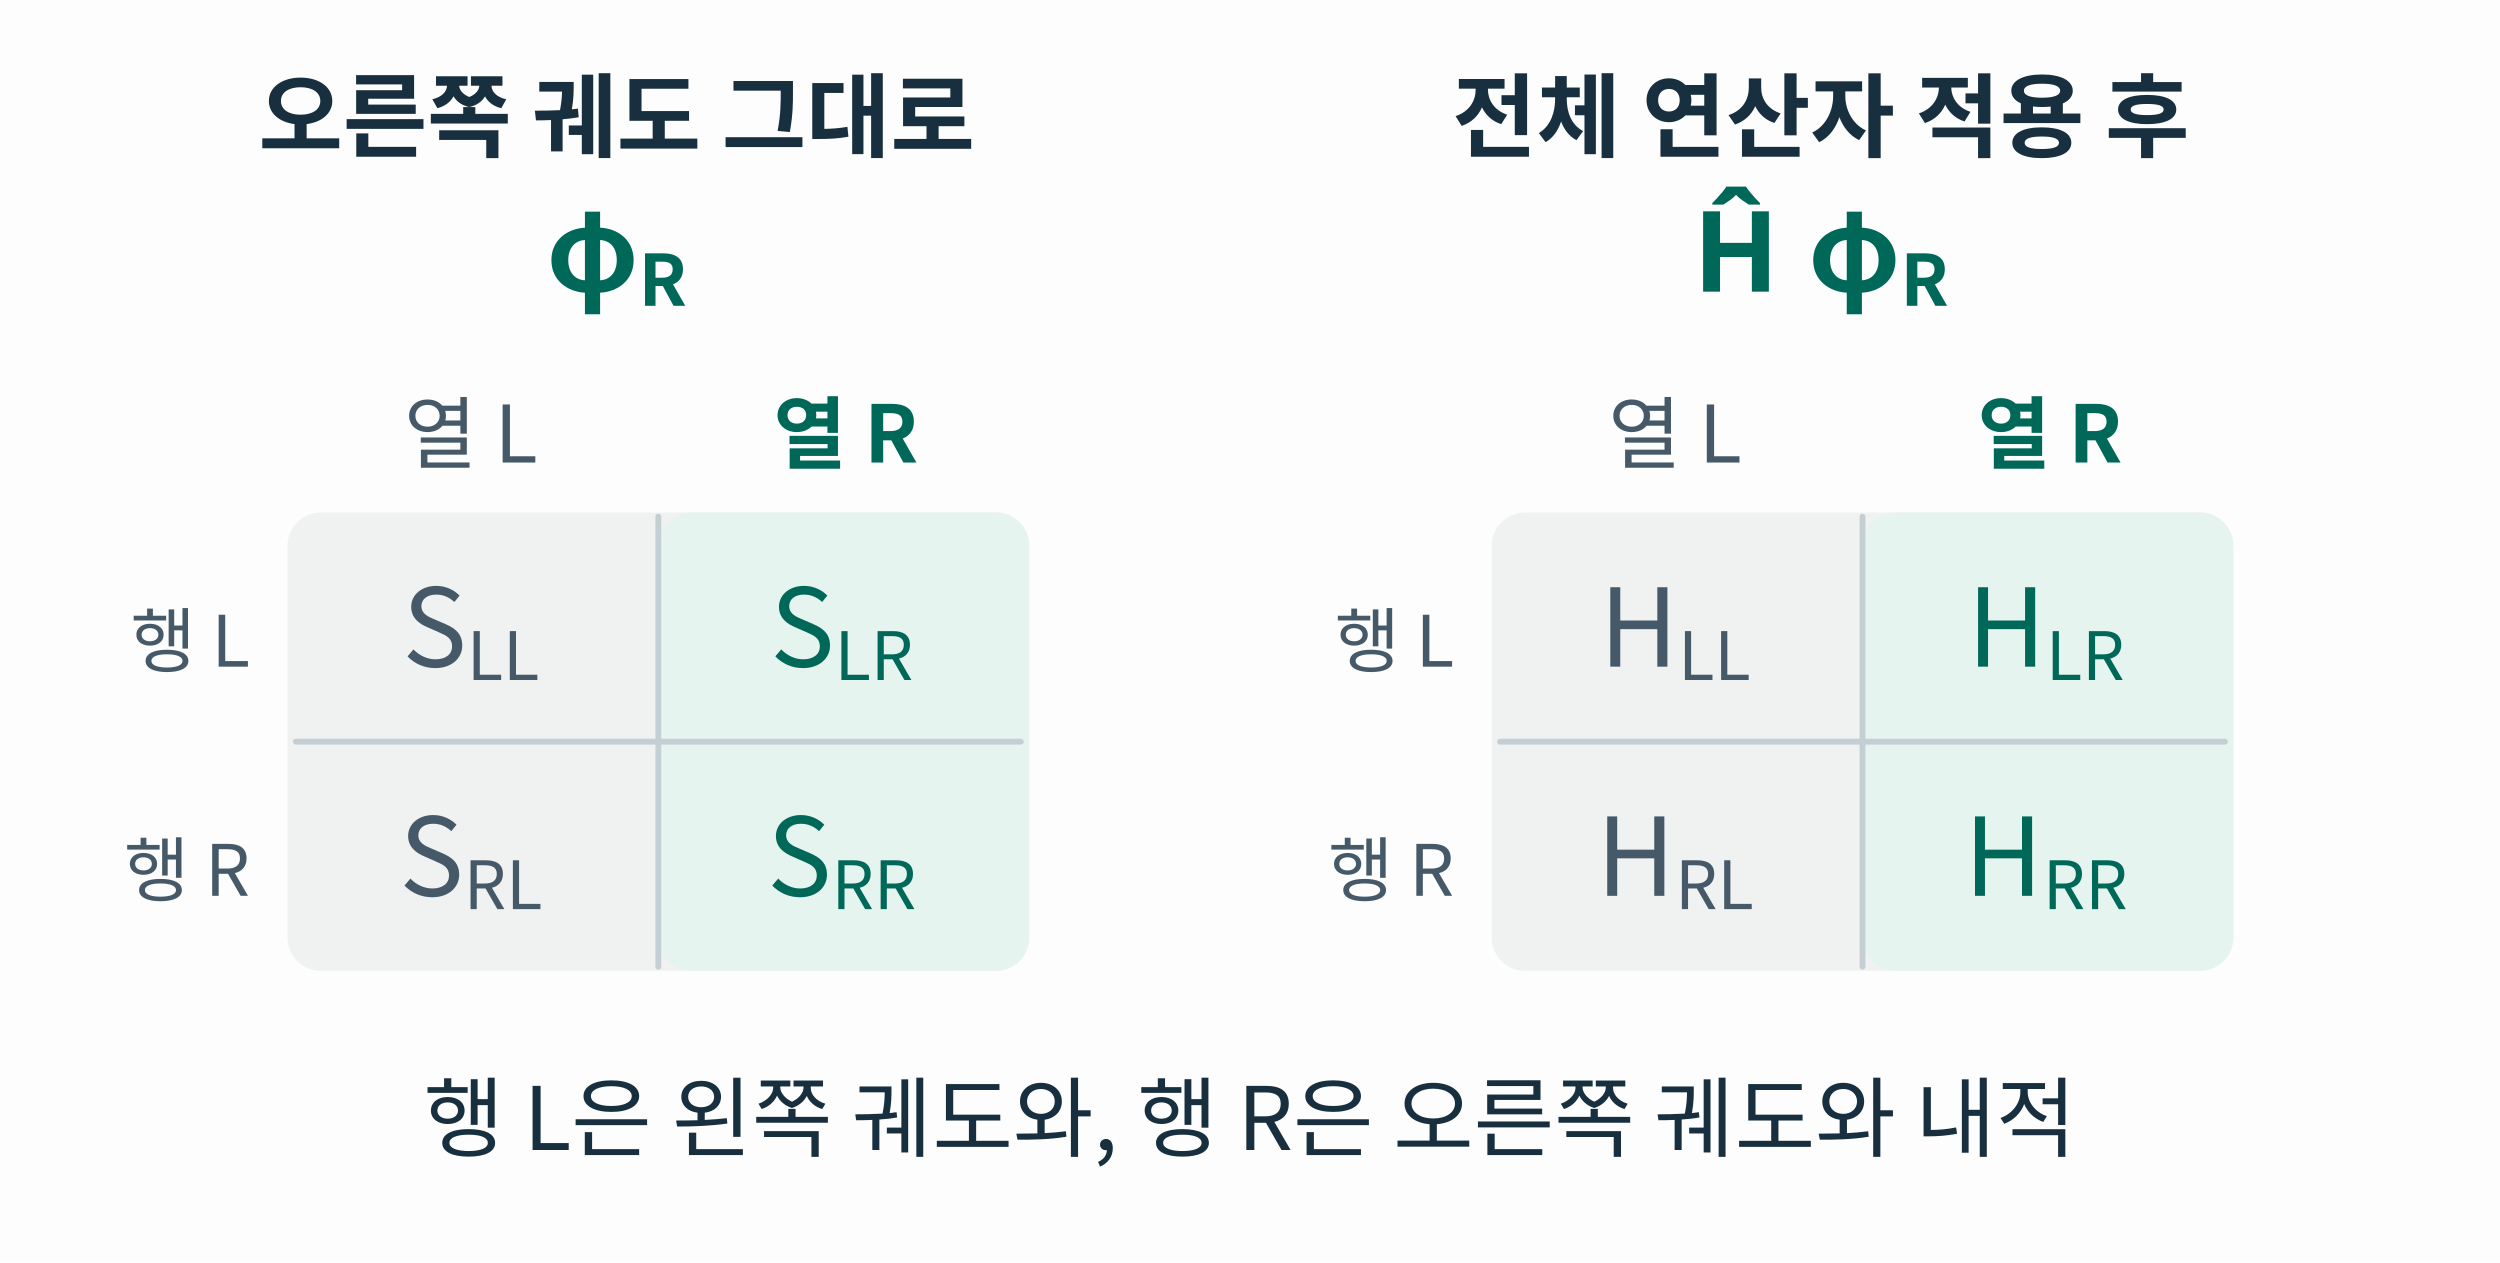
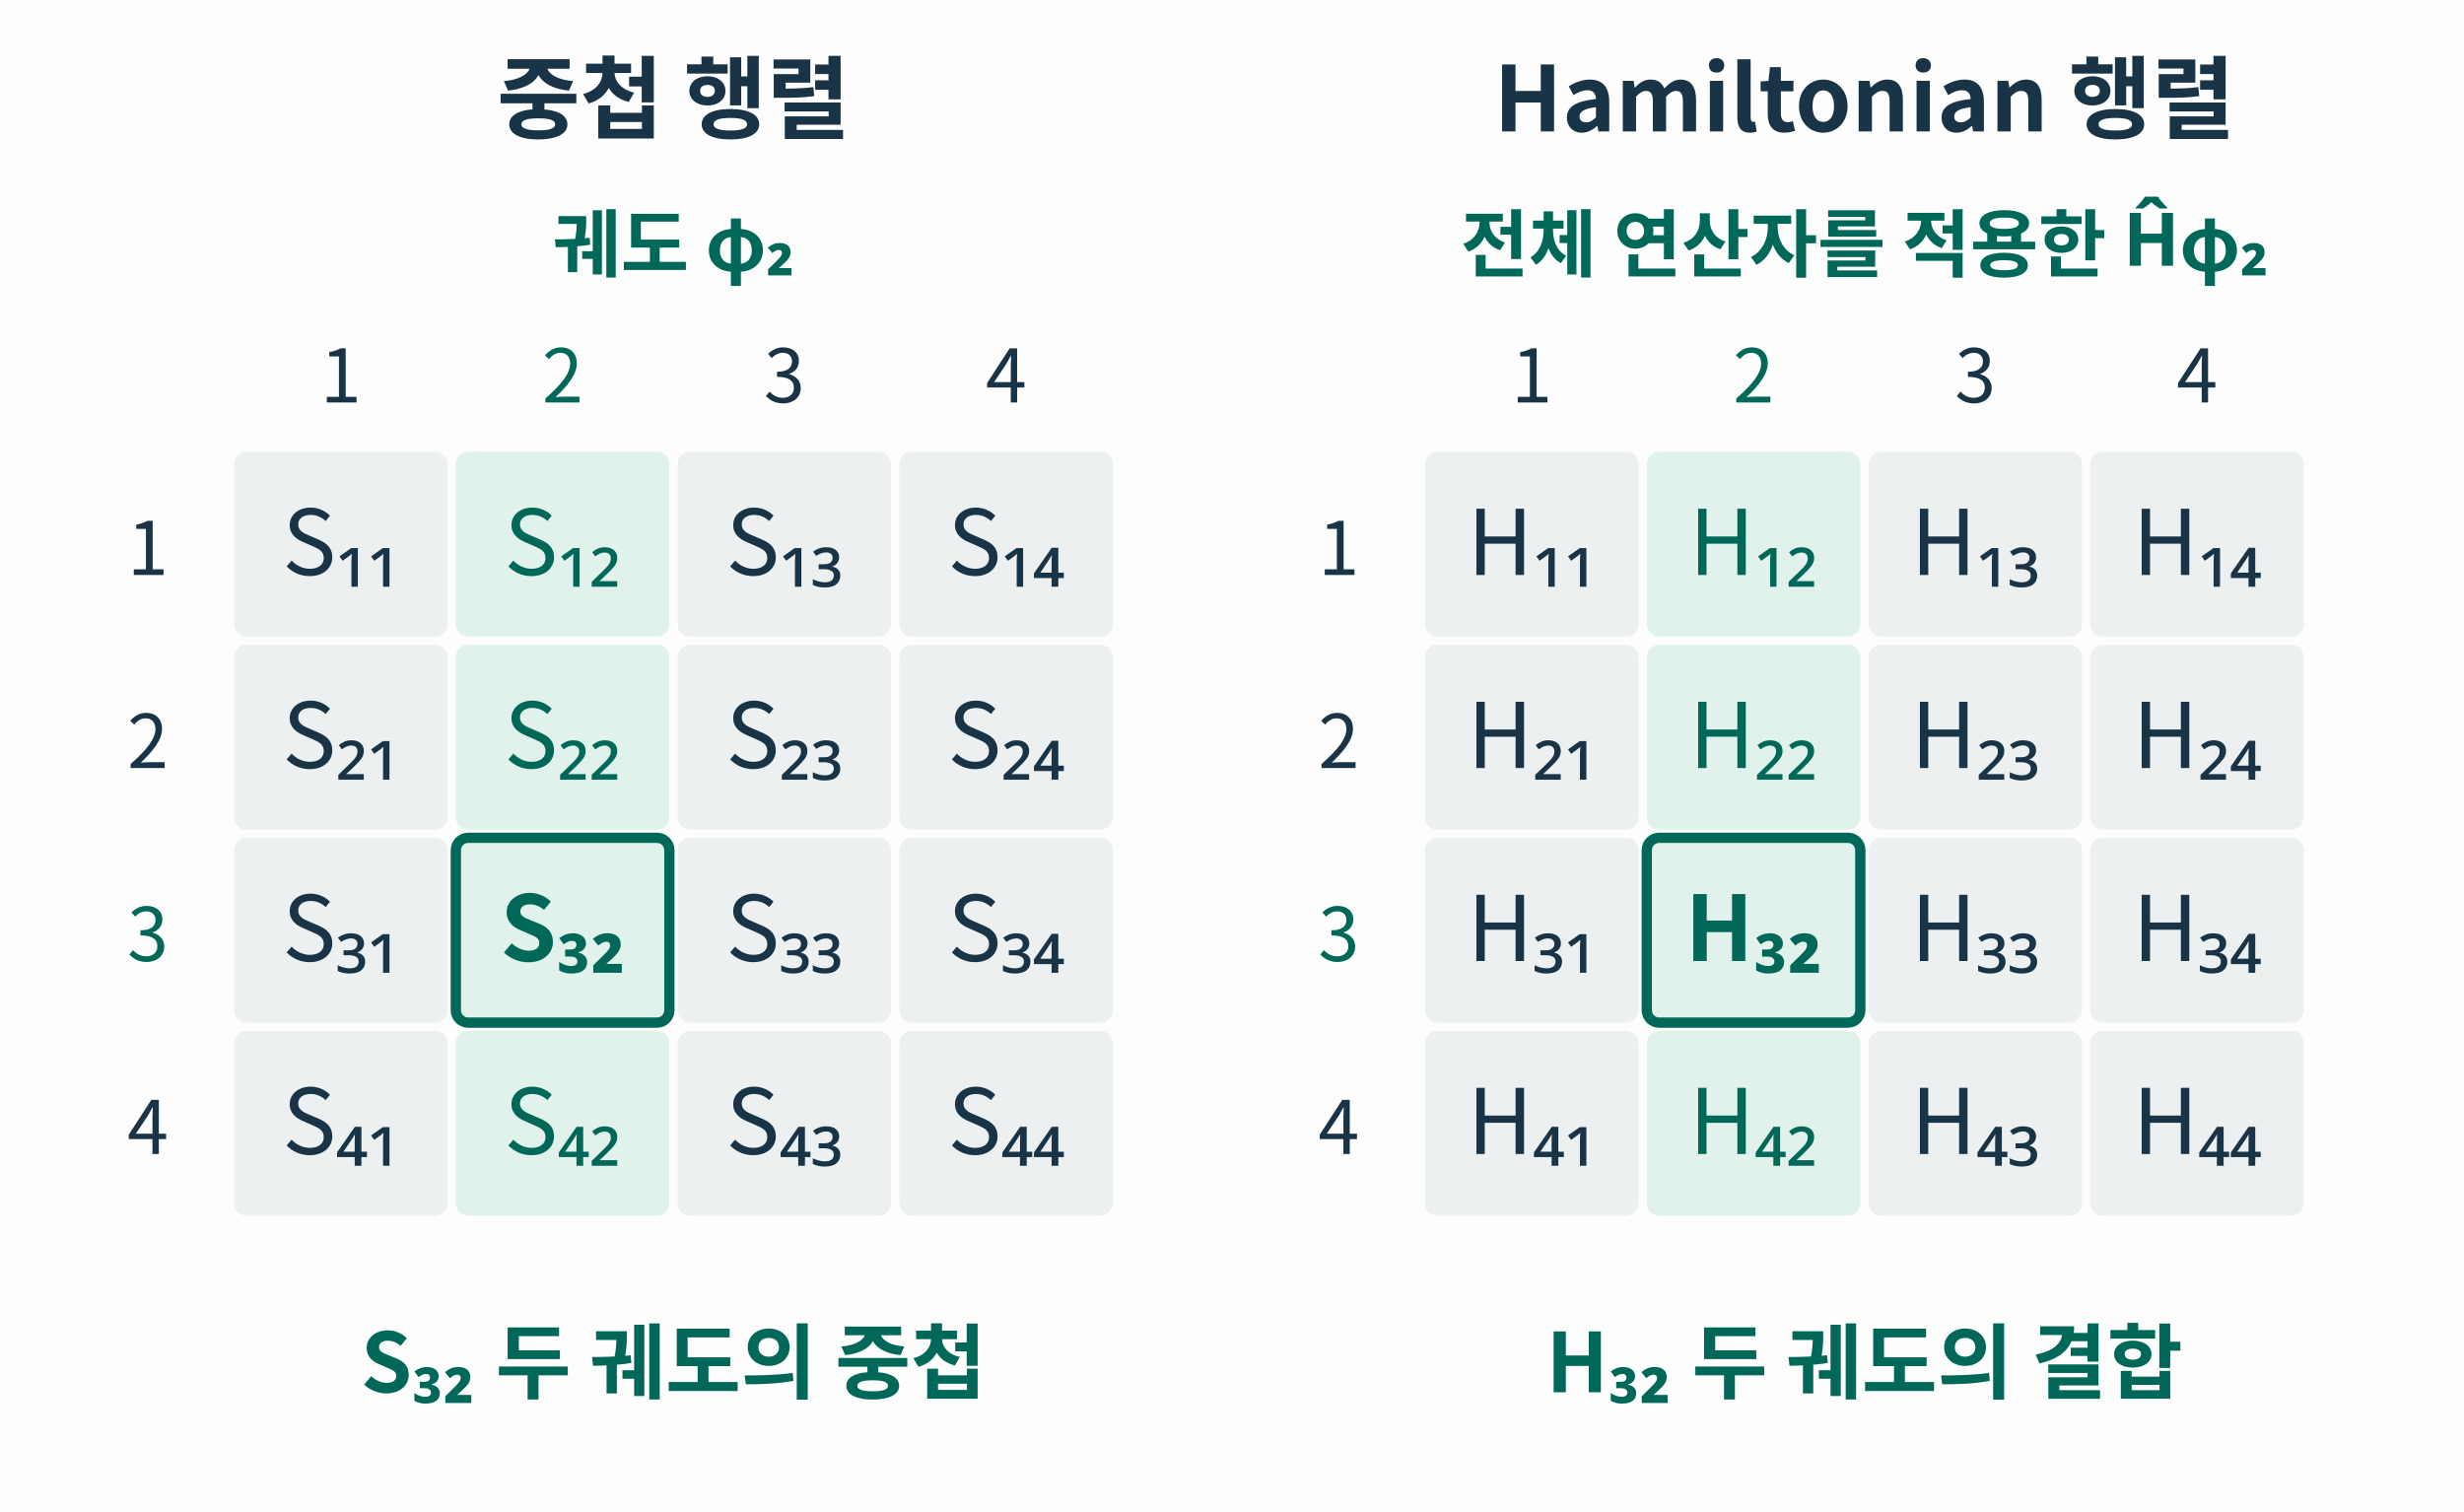
- <svg xmlns="http://www.w3.org/2000/svg" width="600" height="303" viewBox="0 0 600 303" role="img" aria-labelledby="title desc">
-   <rect width="600" height="303" fill="#fcfdfc" />
+ <svg xmlns="http://www.w3.org/2000/svg" aria-labelledby="title desc" width="600" height="368" viewBox="0 0 600 368" role="img">
+   <rect width="600" height="368" fill="#fcfdfc" />
  <g font-family="Noto Sans CJK KR, Malgun Gothic, sans-serif">
-     <text x="148" y="36" fill="#172f3f" text-anchor="middle" font-size="22" font-weight="700">오른쪽 궤도 그대로</text>
-     <text x="148" y="70" fill="#006858" text-anchor="middle" font-size="27" font-weight="600">φ<tspan baseline-shift="sub" font-size="17">R</tspan>
-     </text>
-     <text x="113" y="111" fill="#465968" text-anchor="middle" font-size="19" font-weight="500">열 L</text>
-     <text x="203" y="111" fill="#006858" text-anchor="middle" font-size="19" font-weight="700">열 R</text>
-     <rect x="69" y="123" width="178" height="110" rx="8" fill="#f0f2f2" />
-     <rect x="158" y="123" width="89" height="110" rx="8" fill="#e6f4ef" />
-     <path d="M158 124 V232 M71 178 H245" fill="none" stroke="#c4cfd3" stroke-width="1.4" stroke-linejoin="round" stroke-linecap="round" />
-     <text x="60" y="160" fill="#465968" text-anchor="end" font-size="17" font-weight="500">행 L</text>
-     <text x="113" y="160" fill="#465968" text-anchor="middle" font-size="26" font-weight="500">S<tspan font-size="16" baseline-shift="sub">LL</tspan>
-     </text>
-     <text x="202" y="160" fill="#006858" text-anchor="middle" font-size="26" font-weight="500">S<tspan font-size="16" baseline-shift="sub">LR</tspan>
-     </text>
-     <text x="60" y="215" fill="#465968" text-anchor="end" font-size="17" font-weight="500">행 R</text>
-     <text x="113" y="215" fill="#465968" text-anchor="middle" font-size="26" font-weight="500">S<tspan font-size="16" baseline-shift="sub">RL</tspan>
-     </text>
-     <text x="202" y="215" fill="#006858" text-anchor="middle" font-size="26" font-weight="500">S<tspan font-size="16" baseline-shift="sub">RR</tspan>
-     </text>
-     <text x="437" y="36" fill="#172f3f" text-anchor="middle" font-size="22" font-weight="700">전체 연산자 적용 후</text>
-     <text x="437" y="70" fill="#006858" text-anchor="middle" font-size="27" font-weight="600">Ĥ φ<tspan baseline-shift="sub" font-size="17">R</tspan>
-     </text>
-     <text x="402" y="111" fill="#465968" text-anchor="middle" font-size="19" font-weight="500">열 L</text>
-     <text x="492" y="111" fill="#006858" text-anchor="middle" font-size="19" font-weight="700">열 R</text>
-     <rect x="358" y="123" width="178" height="110" rx="8" fill="#f0f2f2" />
-     <rect x="447" y="123" width="89" height="110" rx="8" fill="#e6f4ef" />
-     <path d="M447 124 V232 M360 178 H534" fill="none" stroke="#c4cfd3" stroke-width="1.4" stroke-linejoin="round" stroke-linecap="round" />
-     <text x="349" y="160" fill="#465968" text-anchor="end" font-size="17" font-weight="500">행 L</text>
-     <text x="402" y="160" fill="#465968" text-anchor="middle" font-size="26" font-weight="500">H<tspan font-size="16" baseline-shift="sub">LL</tspan>
-     </text>
-     <text x="491" y="160" fill="#006858" text-anchor="middle" font-size="26" font-weight="500">H<tspan font-size="16" baseline-shift="sub">LR</tspan>
-     </text>
-     <text x="349" y="215" fill="#465968" text-anchor="end" font-size="17" font-weight="500">행 R</text>
-     <text x="402" y="215" fill="#465968" text-anchor="middle" font-size="26" font-weight="500">H<tspan font-size="16" baseline-shift="sub">RL</tspan>
-     </text>
-     <text x="491" y="215" fill="#006858" text-anchor="middle" font-size="26" font-weight="500">H<tspan font-size="16" baseline-shift="sub">RR</tspan>
-     </text>
-     <text x="300" y="276" fill="#172f3f" text-anchor="middle" font-size="21" font-weight="500">행 L은 왼쪽 궤도와, 행 R은 오른쪽 궤도와 내적</text>
+     <text x="164" y="32" text-anchor="middle" font-size="22" fill="#193446" font-weight="700">중첩 행렬</text>
+     <text x="164" y="66" text-anchor="middle" font-size="18" fill="#006858" font-weight="600">궤도 φ₂</text>
+     <text x="83" y="98" text-anchor="middle" font-size="18" fill="#193446" font-weight="500">1</text>
+     <text x="137" y="98" text-anchor="middle" font-size="18" fill="#006858" font-weight="500">2</text>
+     <text x="191" y="98" text-anchor="middle" font-size="18" fill="#193446" font-weight="500">3</text>
+     <text x="245" y="98" text-anchor="middle" font-size="18" fill="#193446" font-weight="500">4</text>
+     <text x="36" y="140" text-anchor="middle" font-size="18" fill="#193446" font-weight="500">1</text>
+     <rect x="57" y="110" width="52" height="45" rx="3" fill="#edf0f0" stroke="none" stroke-width="2.5" />
+     <text x="83" y="140" text-anchor="middle" font-size="22" fill="#193446" font-weight="500">S₁₁</text>
+     <rect x="111" y="110" width="52" height="45" rx="3" fill="#e0f2eb" stroke="none" stroke-width="2.5" />
+     <text x="137" y="140" text-anchor="middle" font-size="22" fill="#006858" font-weight="500">S₁₂</text>
+     <rect x="165" y="110" width="52" height="45" rx="3" fill="#edf0f0" stroke="none" stroke-width="2.5" />
+     <text x="191" y="140" text-anchor="middle" font-size="22" fill="#193446" font-weight="500">S₁₃</text>
+     <rect x="219" y="110" width="52" height="45" rx="3" fill="#edf0f0" stroke="none" stroke-width="2.5" />
+     <text x="245" y="140" text-anchor="middle" font-size="22" fill="#193446" font-weight="500">S₁₄</text>
+     <text x="36" y="187" text-anchor="middle" font-size="18" fill="#193446" font-weight="500">2</text>
+     <rect x="57" y="157" width="52" height="45" rx="3" fill="#edf0f0" stroke="none" stroke-width="2.5" />
+     <text x="83" y="187" text-anchor="middle" font-size="22" fill="#193446" font-weight="500">S₂₁</text>
+     <rect x="111" y="157" width="52" height="45" rx="3" fill="#e0f2eb" stroke="none" stroke-width="2.5" />
+     <text x="137" y="187" text-anchor="middle" font-size="22" fill="#006858" font-weight="500">S₂₂</text>
+     <rect x="165" y="157" width="52" height="45" rx="3" fill="#edf0f0" stroke="none" stroke-width="2.5" />
+     <text x="191" y="187" text-anchor="middle" font-size="22" fill="#193446" font-weight="500">S₂₃</text>
+     <rect x="219" y="157" width="52" height="45" rx="3" fill="#edf0f0" stroke="none" stroke-width="2.5" />
+     <text x="245" y="187" text-anchor="middle" font-size="22" fill="#193446" font-weight="500">S₂₄</text>
+     <text x="36" y="234" text-anchor="middle" font-size="18" fill="#006858" font-weight="500">3</text>
+     <rect x="57" y="204" width="52" height="45" rx="3" fill="#edf0f0" stroke="none" stroke-width="2.5" />
+     <text x="83" y="234" text-anchor="middle" font-size="22" fill="#193446" font-weight="500">S₃₁</text>
+     <rect x="111" y="204" width="52" height="45" rx="3" fill="#e0f2eb" stroke="#006858" stroke-width="2.5" />
+     <text x="137" y="234" text-anchor="middle" font-size="22" fill="#006858" font-weight="700">S₃₂</text>
+     <rect x="165" y="204" width="52" height="45" rx="3" fill="#edf0f0" stroke="none" stroke-width="2.5" />
+     <text x="191" y="234" text-anchor="middle" font-size="22" fill="#193446" font-weight="500">S₃₃</text>
+     <rect x="219" y="204" width="52" height="45" rx="3" fill="#edf0f0" stroke="none" stroke-width="2.5" />
+     <text x="245" y="234" text-anchor="middle" font-size="22" fill="#193446" font-weight="500">S₃₄</text>
+     <text x="36" y="281" text-anchor="middle" font-size="18" fill="#193446" font-weight="500">4</text>
+     <rect x="57" y="251" width="52" height="45" rx="3" fill="#edf0f0" stroke="none" stroke-width="2.5" />
+     <text x="83" y="281" text-anchor="middle" font-size="22" fill="#193446" font-weight="500">S₄₁</text>
+     <rect x="111" y="251" width="52" height="45" rx="3" fill="#e0f2eb" stroke="none" stroke-width="2.5" />
+     <text x="137" y="281" text-anchor="middle" font-size="22" fill="#006858" font-weight="500">S₄₂</text>
+     <rect x="165" y="251" width="52" height="45" rx="3" fill="#edf0f0" stroke="none" stroke-width="2.5" />
+     <text x="191" y="281" text-anchor="middle" font-size="22" fill="#193446" font-weight="500">S₄₃</text>
+     <rect x="219" y="251" width="52" height="45" rx="3" fill="#edf0f0" stroke="none" stroke-width="2.5" />
+     <text x="245" y="281" text-anchor="middle" font-size="22" fill="#193446" font-weight="500">S₄₄</text>
+     <text x="164" y="339" text-anchor="middle" font-size="20" fill="#006858" font-weight="700">S₃₂  두 궤도의 중첩</text>
+     <text x="454" y="32" text-anchor="middle" font-size="22" fill="#193446" font-weight="700">Hamiltonian 행렬</text>
+     <text x="454" y="66" text-anchor="middle" font-size="18" fill="#006858" font-weight="600">전체 연산자를 적용한 Ĥφ₂</text>
+     <text x="373" y="98" text-anchor="middle" font-size="18" fill="#193446" font-weight="500">1</text>
+     <text x="427" y="98" text-anchor="middle" font-size="18" fill="#006858" font-weight="500">2</text>
+     <text x="481" y="98" text-anchor="middle" font-size="18" fill="#193446" font-weight="500">3</text>
+     <text x="535" y="98" text-anchor="middle" font-size="18" fill="#193446" font-weight="500">4</text>
+     <text x="326" y="140" text-anchor="middle" font-size="18" fill="#193446" font-weight="500">1</text>
+     <rect x="347" y="110" width="52" height="45" rx="3" fill="#edf0f0" stroke="none" stroke-width="2.5" />
+     <text x="373" y="140" text-anchor="middle" font-size="22" fill="#193446" font-weight="500">H₁₁</text>
+     <rect x="401" y="110" width="52" height="45" rx="3" fill="#e0f2eb" stroke="none" stroke-width="2.5" />
+     <text x="427" y="140" text-anchor="middle" font-size="22" fill="#006858" font-weight="500">H₁₂</text>
+     <rect x="455" y="110" width="52" height="45" rx="3" fill="#edf0f0" stroke="none" stroke-width="2.5" />
+     <text x="481" y="140" text-anchor="middle" font-size="22" fill="#193446" font-weight="500">H₁₃</text>
+     <rect x="509" y="110" width="52" height="45" rx="3" fill="#edf0f0" stroke="none" stroke-width="2.5" />
+     <text x="535" y="140" text-anchor="middle" font-size="22" fill="#193446" font-weight="500">H₁₄</text>
+     <text x="326" y="187" text-anchor="middle" font-size="18" fill="#193446" font-weight="500">2</text>
+     <rect x="347" y="157" width="52" height="45" rx="3" fill="#edf0f0" stroke="none" stroke-width="2.5" />
+     <text x="373" y="187" text-anchor="middle" font-size="22" fill="#193446" font-weight="500">H₂₁</text>
+     <rect x="401" y="157" width="52" height="45" rx="3" fill="#e0f2eb" stroke="none" stroke-width="2.5" />
+     <text x="427" y="187" text-anchor="middle" font-size="22" fill="#006858" font-weight="500">H₂₂</text>
+     <rect x="455" y="157" width="52" height="45" rx="3" fill="#edf0f0" stroke="none" stroke-width="2.5" />
+     <text x="481" y="187" text-anchor="middle" font-size="22" fill="#193446" font-weight="500">H₂₃</text>
+     <rect x="509" y="157" width="52" height="45" rx="3" fill="#edf0f0" stroke="none" stroke-width="2.5" />
+     <text x="535" y="187" text-anchor="middle" font-size="22" fill="#193446" font-weight="500">H₂₄</text>
+     <text x="326" y="234" text-anchor="middle" font-size="18" fill="#006858" font-weight="500">3</text>
+     <rect x="347" y="204" width="52" height="45" rx="3" fill="#edf0f0" stroke="none" stroke-width="2.5" />
+     <text x="373" y="234" text-anchor="middle" font-size="22" fill="#193446" font-weight="500">H₃₁</text>
+     <rect x="401" y="204" width="52" height="45" rx="3" fill="#e0f2eb" stroke="#006858" stroke-width="2.5" />
+     <text x="427" y="234" text-anchor="middle" font-size="22" fill="#006858" font-weight="700">H₃₂</text>
+     <rect x="455" y="204" width="52" height="45" rx="3" fill="#edf0f0" stroke="none" stroke-width="2.5" />
+     <text x="481" y="234" text-anchor="middle" font-size="22" fill="#193446" font-weight="500">H₃₃</text>
+     <rect x="509" y="204" width="52" height="45" rx="3" fill="#edf0f0" stroke="none" stroke-width="2.5" />
+     <text x="535" y="234" text-anchor="middle" font-size="22" fill="#193446" font-weight="500">H₃₄</text>
+     <text x="326" y="281" text-anchor="middle" font-size="18" fill="#193446" font-weight="500">4</text>
+     <rect x="347" y="251" width="52" height="45" rx="3" fill="#edf0f0" stroke="none" stroke-width="2.5" />
+     <text x="373" y="281" text-anchor="middle" font-size="22" fill="#193446" font-weight="500">H₄₁</text>
+     <rect x="401" y="251" width="52" height="45" rx="3" fill="#e0f2eb" stroke="none" stroke-width="2.5" />
+     <text x="427" y="281" text-anchor="middle" font-size="22" fill="#006858" font-weight="500">H₄₂</text>
+     <rect x="455" y="251" width="52" height="45" rx="3" fill="#edf0f0" stroke="none" stroke-width="2.5" />
+     <text x="481" y="281" text-anchor="middle" font-size="22" fill="#193446" font-weight="500">H₄₃</text>
+     <rect x="509" y="251" width="52" height="45" rx="3" fill="#edf0f0" stroke="none" stroke-width="2.5" />
+     <text x="535" y="281" text-anchor="middle" font-size="22" fill="#193446" font-weight="500">H₄₄</text>
+     <text x="454" y="339" text-anchor="middle" font-size="20" fill="#006858" font-weight="700">H₃₂  두 궤도의 결합</text>
  </g>
</svg>
